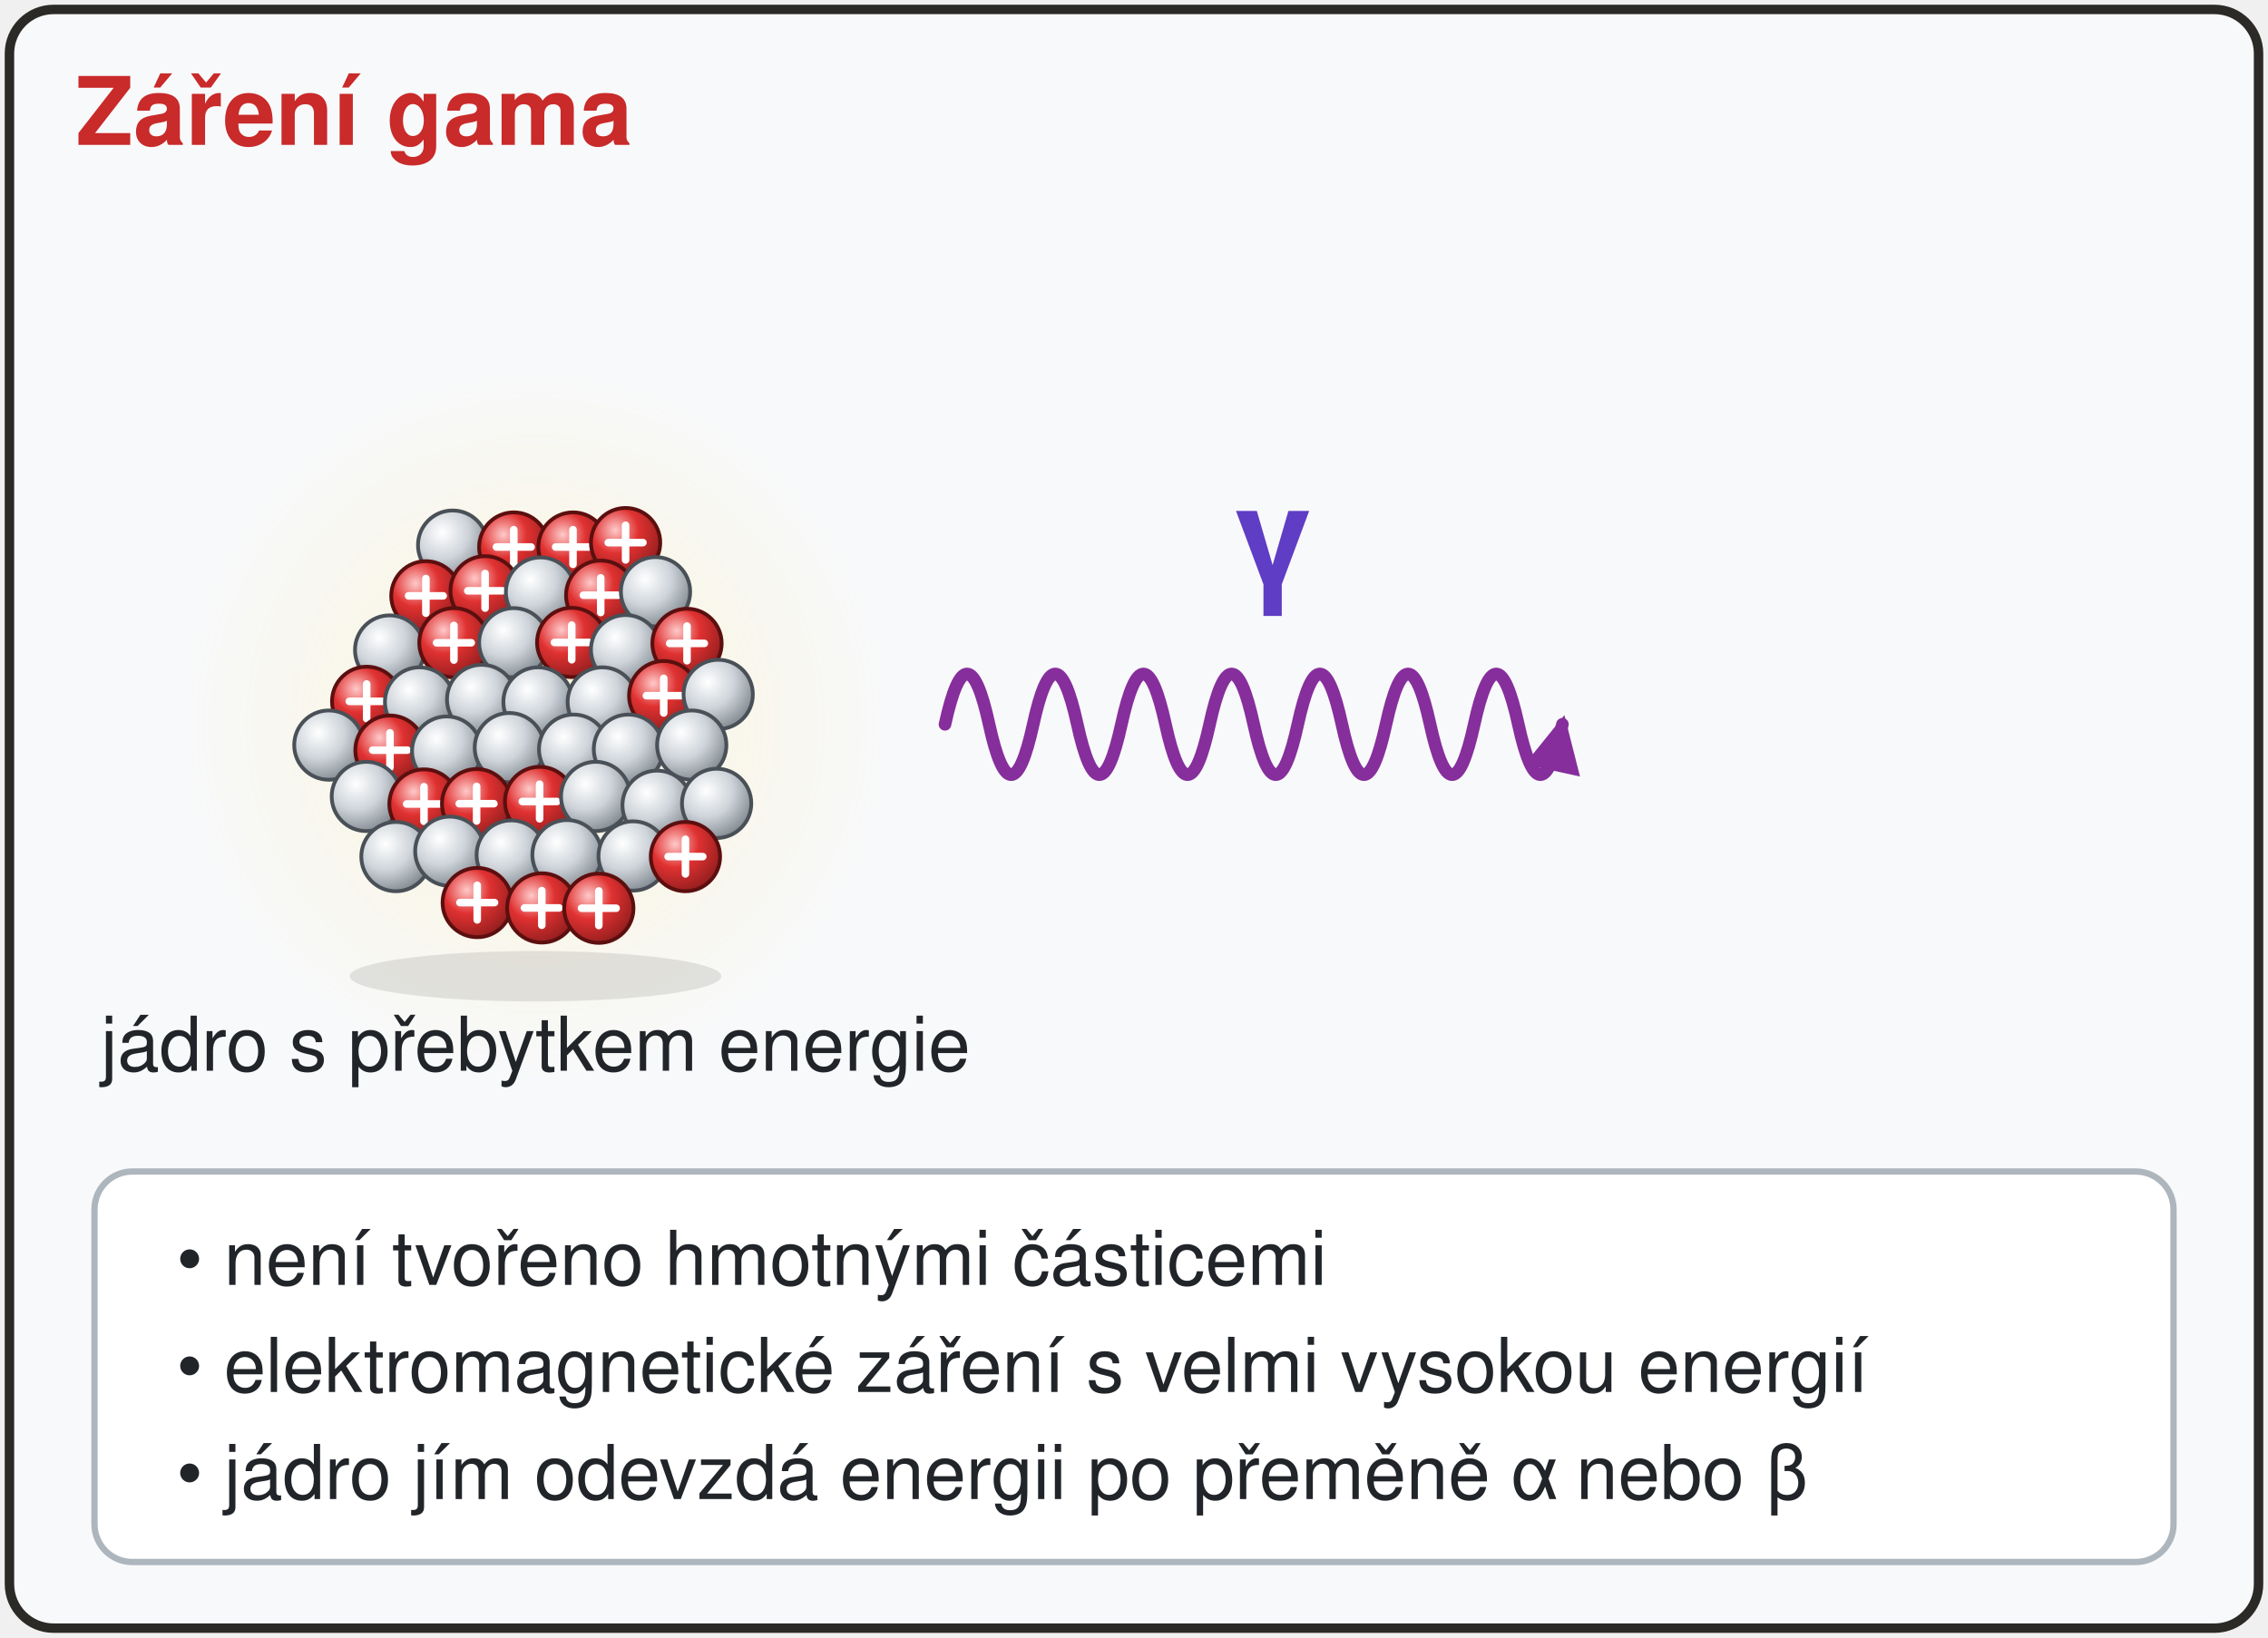
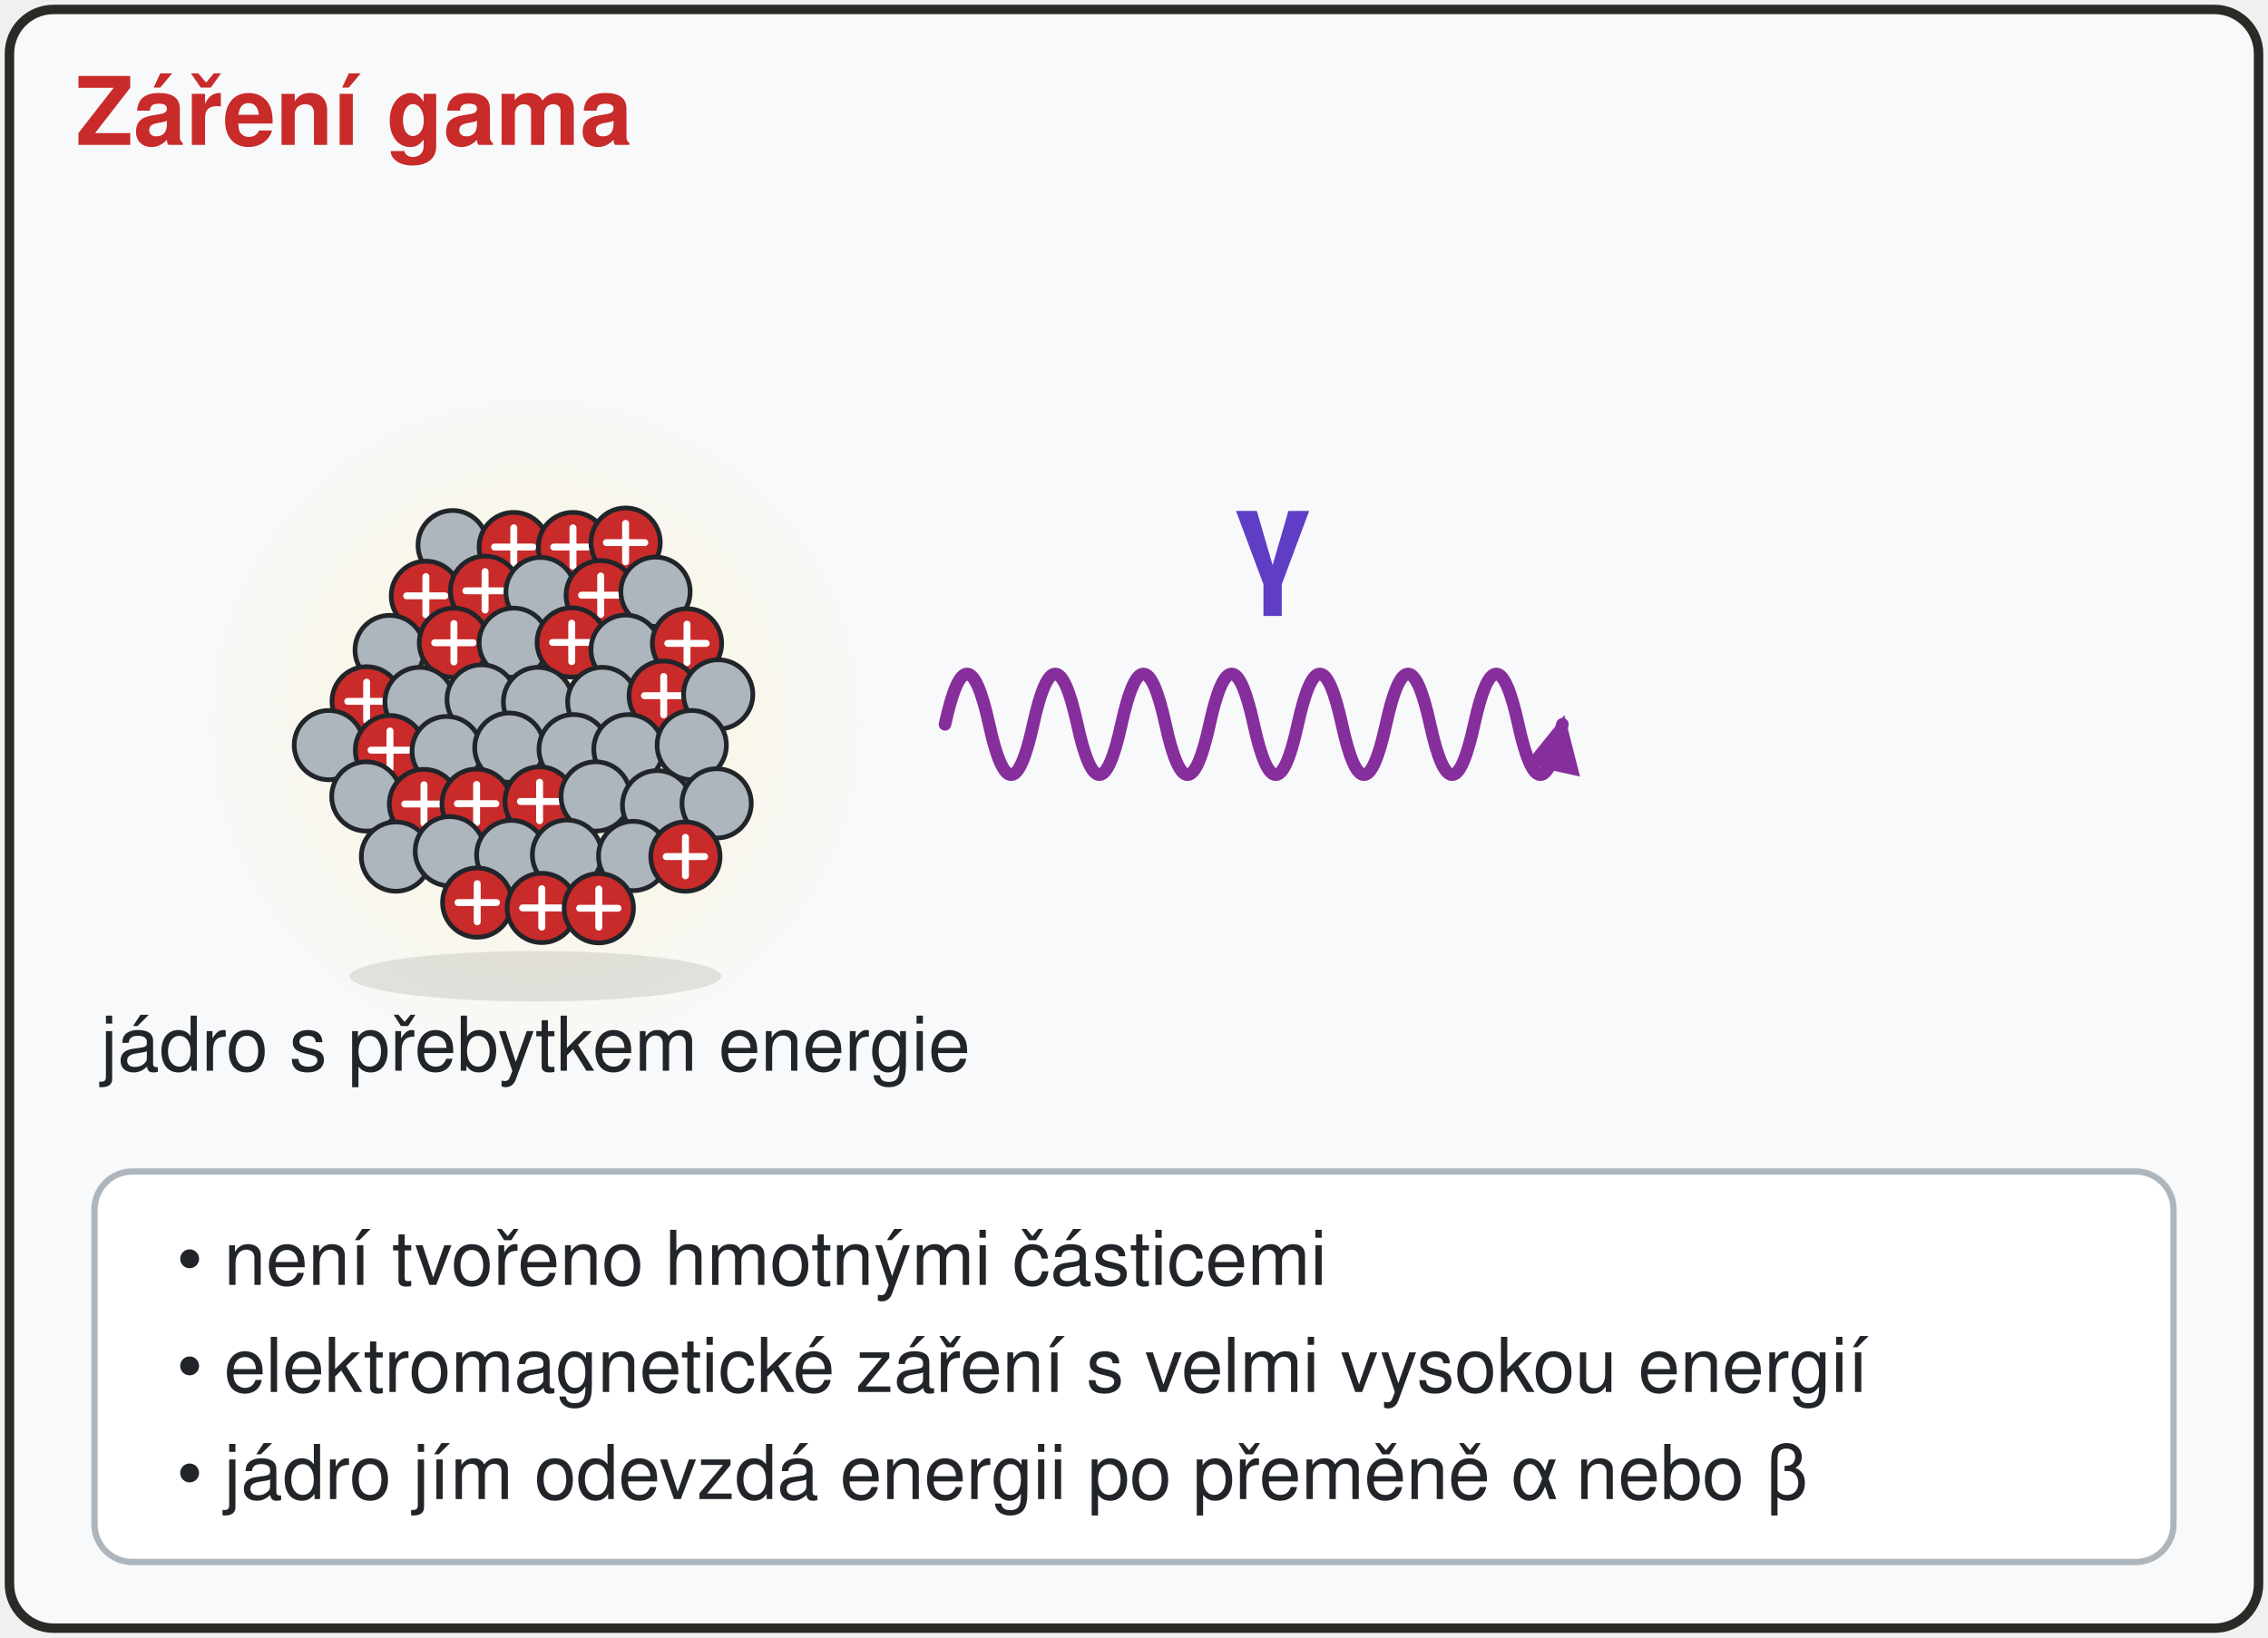
<svg xmlns="http://www.w3.org/2000/svg" viewBox="0 0 720 520" font-family="'Segoe UI', Helvetica, Arial, sans-serif" role="img" aria-label="Záření gama: jádro, které má po přeměně alfa nebo beta přebytek energie, vyzáří vlnu záření gama. Záření gama není tvořeno hmotnými částicemi, je to elektromagnetické záření s velmi vysokou energií. Animace: z jádra opakovaně odlétá vlnový balíček gama.">
  <style>.ga{animation:ga 4s linear infinite}@keyframes ga{0%{transform:translateX(-170px);opacity:0}10%{opacity:1}80%{opacity:1}100%{transform:translateX(200px);opacity:0}}.zr{animation:zr 4s ease-out infinite}@keyframes zr{0%{opacity:1}30%,100%{opacity:0.25}}@media (prefers-reduced-motion: reduce){*{animation:none!important}}</style>
  <defs>
-     <radialGradient id="gP" cx="0.35" cy="0.32" r="0.75">
-       <stop offset="0" stop-color="#ffc9c9" />
-       <stop offset="0.45" stop-color="#e03131" />
-       <stop offset="1" stop-color="#8f1d1d" />
-     </radialGradient>
-     <radialGradient id="gN" cx="0.35" cy="0.32" r="0.75">
-       <stop offset="0" stop-color="#ffffff" />
-       <stop offset="0.5" stop-color="#ced4da" />
-       <stop offset="1" stop-color="#7d858c" />
-     </radialGradient>
-     <radialGradient id="gE" cx="0.35" cy="0.32" r="0.75">
-       <stop offset="0" stop-color="#a5d8ff" />
-       <stop offset="0.5" stop-color="#1971c2" />
-       <stop offset="1" stop-color="#0b3d6b" />
-     </radialGradient>
    <radialGradient id="gO" cx="0.35" cy="0.32" r="0.75">
      <stop offset="0" stop-color="#fff3bf" />
      <stop offset="0.5" stop-color="#fab005" />
      <stop offset="1" stop-color="#d9480f" />
    </radialGradient>
    <radialGradient id="zar" cx="0.5" cy="0.5" r="0.5">
      <stop offset="0" stop-color="#ffe066" stop-opacity="0.9" />
      <stop offset="1" stop-color="#ffe066" stop-opacity="0" />
    </radialGradient>
    <linearGradient id="kov" x1="0" y1="0" x2="1" y2="0">
      <stop offset="0" stop-color="#868e96" />
      <stop offset="0.45" stop-color="#f1f3f5" />
      <stop offset="1" stop-color="#adb5bd" />
    </linearGradient>
    <linearGradient id="kuze" x1="0" y1="0" x2="1" y2="0">
      <stop offset="0" stop-color="#f4b48a" />
      <stop offset="0.5" stop-color="#ffd8b8" />
      <stop offset="1" stop-color="#e8996b" />
    </linearGradient>
    <linearGradient id="kamen" x1="0" y1="0" x2="1" y2="1">
      <stop offset="0" stop-color="#8a7866" />
      <stop offset="1" stop-color="#3b3128" />
    </linearGradient>
    <linearGradient id="oblek" x1="0" y1="0" x2="1" y2="0">
      <stop offset="0" stop-color="#e67700" />
      <stop offset="0.4" stop-color="#fcc419" />
      <stop offset="1" stop-color="#d9480f" />
    </linearGradient>
    <linearGradient id="drevo" x1="0" y1="0" x2="0" y2="1">
      <stop offset="0" stop-color="#c8925f" />
      <stop offset="1" stop-color="#8b5a2b" />
    </linearGradient>
    <filter id="rozm" x="-30%" y="-30%" width="160%" height="160%">
      <feGaussianBlur stdDeviation="6" />
    </filter>
    <marker id="s-tm" markerUnits="userSpaceOnUse" markerWidth="18" markerHeight="18" refX="15" refY="9" orient="auto">
      <path d="M0,0 L18,9 L0,18 z" fill="#212529" />
    </marker>
    <marker id="s-fi" markerUnits="userSpaceOnUse" markerWidth="18" markerHeight="18" refX="15" refY="9" orient="auto">
      <path d="M0,0 L18,9 L0,18 z" fill="#862e9c" />
    </marker>
    <marker id="s-se" markerUnits="userSpaceOnUse" markerWidth="16" markerHeight="16" refX="13" refY="8" orient="auto-start-reverse">
      <path d="M0,0 L16,8 L0,16 z" fill="#495057" />
    </marker>
  </defs>
  <rect x="3" y="3" width="714" height="514" rx="14" fill="#f8f9fa" stroke="#2b2a26" stroke-width="3" />
  <text x="24" y="46" font-size="30" font-weight="bold" fill="#c92a2a" text-anchor="start">Záření gama</text>
  <circle class="zr" cx="170" cy="230" r="112" fill="url(#zar)" opacity="0.25" />
  <ellipse cx="170" cy="310" rx="59" ry="8" fill="#000" opacity="0.10" />
-   <circle cx="143.7" cy="173.1" r="11" fill="url(#gN)" stroke="#495057" stroke-width="1.2" />
-   <circle cx="163.1" cy="173.7" r="11" fill="url(#gP)" stroke="#5c0f0f" stroke-width="1.2" />
-   <path d="M157.6 173.7H168.6M163.1 168.2V179.2" stroke="#fff" stroke-width="2.4" stroke-linecap="round" />
-   <circle cx="181.9" cy="173.7" r="11" fill="url(#gP)" stroke="#5c0f0f" stroke-width="1.2" />
-   <path d="M176.4 173.7H187.4M181.9 168.2V179.2" stroke="#fff" stroke-width="2.4" stroke-linecap="round" />
-   <circle cx="135.2" cy="189.2" r="11" fill="url(#gP)" stroke="#5c0f0f" stroke-width="1.2" />
-   <path d="M129.7 189.2H140.7M135.2 183.7V194.7" stroke="#fff" stroke-width="2.4" stroke-linecap="round" />
-   <circle cx="198.6" cy="172.3" r="11" fill="url(#gP)" stroke="#5c0f0f" stroke-width="1.2" />
-   <path d="M193.1 172.3H204.1M198.6 166.8V177.8" stroke="#fff" stroke-width="2.4" stroke-linecap="round" />
-   <circle cx="154.0" cy="187.6" r="11" fill="url(#gP)" stroke="#5c0f0f" stroke-width="1.2" />
-   <path d="M148.5 187.6H159.5M154.0 182.1V193.1" stroke="#fff" stroke-width="2.4" stroke-linecap="round" />
-   <circle cx="171.6" cy="188.0" r="11" fill="url(#gN)" stroke="#495057" stroke-width="1.2" />
-   <circle cx="123.7" cy="206.4" r="11" fill="url(#gN)" stroke="#495057" stroke-width="1.2" />
-   <circle cx="190.7" cy="189.0" r="11" fill="url(#gP)" stroke="#5c0f0f" stroke-width="1.2" />
-   <path d="M185.2 189.0H196.2M190.7 183.5V194.5" stroke="#fff" stroke-width="2.4" stroke-linecap="round" />
-   <circle cx="144.1" cy="204.1" r="11" fill="url(#gP)" stroke="#5c0f0f" stroke-width="1.2" />
-   <path d="M138.6 204.1H149.6M144.1 198.6V209.6" stroke="#fff" stroke-width="2.4" stroke-linecap="round" />
-   <circle cx="208.1" cy="187.9" r="11" fill="url(#gN)" stroke="#495057" stroke-width="1.2" />
-   <circle cx="163.1" cy="204.1" r="11" fill="url(#gN)" stroke="#495057" stroke-width="1.2" />
-   <circle cx="116.4" cy="222.7" r="11" fill="url(#gP)" stroke="#5c0f0f" stroke-width="1.2" />
-   <path d="M110.9 222.7H121.9M116.4 217.2V228.2" stroke="#fff" stroke-width="2.4" stroke-linecap="round" />
-   <circle cx="181.5" cy="204.0" r="11" fill="url(#gP)" stroke="#5c0f0f" stroke-width="1.2" />
-   <path d="M176.0 204.0H187.0M181.5 198.5V209.5" stroke="#fff" stroke-width="2.4" stroke-linecap="round" />
-   <circle cx="133.2" cy="222.9" r="11" fill="url(#gN)" stroke="#495057" stroke-width="1.2" />
-   <circle cx="198.6" cy="206.3" r="11" fill="url(#gN)" stroke="#495057" stroke-width="1.2" />
-   <circle cx="152.9" cy="222.1" r="11" fill="url(#gN)" stroke="#495057" stroke-width="1.2" />
-   <circle cx="104.4" cy="236.6" r="11" fill="url(#gN)" stroke="#495057" stroke-width="1.2" />
-   <circle cx="218.1" cy="204.3" r="11" fill="url(#gP)" stroke="#5c0f0f" stroke-width="1.2" />
-   <path d="M212.6 204.3H223.6M218.1 198.8V209.8" stroke="#fff" stroke-width="2.4" stroke-linecap="round" />
-   <circle cx="170.8" cy="222.9" r="11" fill="url(#gN)" stroke="#495057" stroke-width="1.2" />
-   <circle cx="123.8" cy="238.2" r="11" fill="url(#gP)" stroke="#5c0f0f" stroke-width="1.2" />
-   <path d="M118.3 238.2H129.3M123.8 232.7V243.7" stroke="#fff" stroke-width="2.4" stroke-linecap="round" />
-   <circle cx="191.2" cy="222.9" r="11" fill="url(#gN)" stroke="#495057" stroke-width="1.2" />
-   <circle cx="141.8" cy="238.5" r="11" fill="url(#gN)" stroke="#495057" stroke-width="1.2" />
-   <circle cx="210.7" cy="220.9" r="11" fill="url(#gP)" stroke="#5c0f0f" stroke-width="1.2" />
-   <path d="M205.2 220.9H216.2M210.7 215.4V226.4" stroke="#fff" stroke-width="2.4" stroke-linecap="round" />
-   <circle cx="161.7" cy="237.4" r="11" fill="url(#gN)" stroke="#495057" stroke-width="1.2" />
-   <circle cx="116.3" cy="252.9" r="11" fill="url(#gN)" stroke="#495057" stroke-width="1.2" />
-   <circle cx="228.0" cy="220.5" r="11" fill="url(#gN)" stroke="#495057" stroke-width="1.2" />
-   <circle cx="182.1" cy="237.9" r="11" fill="url(#gN)" stroke="#495057" stroke-width="1.2" />
-   <circle cx="134.6" cy="255.3" r="11" fill="url(#gP)" stroke="#5c0f0f" stroke-width="1.2" />
-   <path d="M129.1 255.3H140.1M134.6 249.8V260.8" stroke="#fff" stroke-width="2.4" stroke-linecap="round" />
-   <circle cx="199.5" cy="237.9" r="11" fill="url(#gN)" stroke="#495057" stroke-width="1.2" />
-   <circle cx="151.3" cy="255.2" r="11" fill="url(#gP)" stroke="#5c0f0f" stroke-width="1.2" />
-   <path d="M145.8 255.2H156.8M151.3 249.7V260.7" stroke="#fff" stroke-width="2.4" stroke-linecap="round" />
-   <circle cx="219.6" cy="236.6" r="11" fill="url(#gN)" stroke="#495057" stroke-width="1.2" />
-   <circle cx="171.3" cy="254.5" r="11" fill="url(#gP)" stroke="#5c0f0f" stroke-width="1.2" />
-   <path d="M165.8 254.5H176.8M171.3 249.0V260.0" stroke="#fff" stroke-width="2.4" stroke-linecap="round" />
-   <circle cx="189.1" cy="252.9" r="11" fill="url(#gN)" stroke="#495057" stroke-width="1.2" />
-   <circle cx="125.7" cy="272.0" r="11" fill="url(#gN)" stroke="#495057" stroke-width="1.2" />
-   <circle cx="142.8" cy="270.3" r="11" fill="url(#gN)" stroke="#495057" stroke-width="1.2" />
-   <circle cx="208.6" cy="255.7" r="11" fill="url(#gN)" stroke="#495057" stroke-width="1.2" />
-   <circle cx="162.3" cy="271.5" r="11" fill="url(#gN)" stroke="#495057" stroke-width="1.2" />
-   <circle cx="227.5" cy="255.1" r="11" fill="url(#gN)" stroke="#495057" stroke-width="1.2" />
-   <circle cx="180.0" cy="271.4" r="11" fill="url(#gN)" stroke="#495057" stroke-width="1.2" />
-   <circle cx="201.0" cy="271.8" r="11" fill="url(#gN)" stroke="#495057" stroke-width="1.2" />
-   <circle cx="151.5" cy="286.6" r="11" fill="url(#gP)" stroke="#5c0f0f" stroke-width="1.2" />
-   <path d="M146.0 286.6H157.0M151.5 281.1V292.1" stroke="#fff" stroke-width="2.4" stroke-linecap="round" />
-   <circle cx="217.6" cy="272.0" r="11" fill="url(#gP)" stroke="#5c0f0f" stroke-width="1.2" />
-   <path d="M212.1 272.0H223.1M217.6 266.5V277.5" stroke="#fff" stroke-width="2.4" stroke-linecap="round" />
-   <circle cx="172.0" cy="288.3" r="11" fill="url(#gP)" stroke="#5c0f0f" stroke-width="1.2" />
-   <path d="M166.5 288.3H177.5M172.0 282.8V293.8" stroke="#fff" stroke-width="2.4" stroke-linecap="round" />
-   <circle cx="190.1" cy="288.4" r="11" fill="url(#gP)" stroke="#5c0f0f" stroke-width="1.2" />
-   <path d="M184.6 288.4H195.6M190.1 282.9V293.9" stroke="#fff" stroke-width="2.4" stroke-linecap="round" />
+   <circle cx="143.7" cy="173.1" r="11" fill="#adb5bd" stroke="#212529" stroke-width="1.5" />
+   <circle cx="163.1" cy="173.7" r="11" fill="#c92a2a" stroke="#212529" stroke-width="1.5" />
+   <path d="M157 173.7H169.2M163.1 167.6V179.8" stroke="#fff" stroke-width="2.2" stroke-linecap="round" />
+   <circle cx="181.9" cy="173.7" r="11" fill="#c92a2a" stroke="#212529" stroke-width="1.5" />
+   <path d="M175.8 173.7H188M181.9 167.6V179.8" stroke="#fff" stroke-width="2.2" stroke-linecap="round" />
+   <circle cx="135.2" cy="189.2" r="11" fill="#c92a2a" stroke="#212529" stroke-width="1.5" />
+   <path d="M129.1 189.2H141.2M135.2 183.1V195.2" stroke="#fff" stroke-width="2.2" stroke-linecap="round" />
+   <circle cx="198.6" cy="172.3" r="11" fill="#c92a2a" stroke="#212529" stroke-width="1.5" />
+   <path d="M192.5 172.3H204.7M198.6 166.2V178.4" stroke="#fff" stroke-width="2.2" stroke-linecap="round" />
+   <circle cx="154" cy="187.6" r="11" fill="#c92a2a" stroke="#212529" stroke-width="1.5" />
+   <path d="M147.9 187.6H160.1M154 181.5V193.7" stroke="#fff" stroke-width="2.2" stroke-linecap="round" />
+   <circle cx="171.6" cy="188" r="11" fill="#adb5bd" stroke="#212529" stroke-width="1.5" />
+   <circle cx="123.7" cy="206.4" r="11" fill="#adb5bd" stroke="#212529" stroke-width="1.5" />
+   <circle cx="190.7" cy="189" r="11" fill="#c92a2a" stroke="#212529" stroke-width="1.5" />
+   <path d="M184.6 189H196.8M190.7 182.9V195.1" stroke="#fff" stroke-width="2.2" stroke-linecap="round" />
+   <circle cx="144.1" cy="204.1" r="11" fill="#c92a2a" stroke="#212529" stroke-width="1.5" />
+   <path d="M138 204.1H150.2M144.1 198V210.2" stroke="#fff" stroke-width="2.2" stroke-linecap="round" />
+   <circle cx="208.1" cy="187.9" r="11" fill="#adb5bd" stroke="#212529" stroke-width="1.5" />
+   <circle cx="163.1" cy="204.1" r="11" fill="#adb5bd" stroke="#212529" stroke-width="1.5" />
+   <circle cx="116.4" cy="222.7" r="11" fill="#c92a2a" stroke="#212529" stroke-width="1.5" />
+   <path d="M110.4 222.7H122.5M116.4 216.6V228.8" stroke="#fff" stroke-width="2.2" stroke-linecap="round" />
+   <circle cx="181.5" cy="204" r="11" fill="#c92a2a" stroke="#212529" stroke-width="1.5" />
+   <path d="M175.4 204H187.6M181.5 197.9V210.1" stroke="#fff" stroke-width="2.2" stroke-linecap="round" />
+   <circle cx="133.2" cy="222.9" r="11" fill="#adb5bd" stroke="#212529" stroke-width="1.5" />
+   <circle cx="198.6" cy="206.3" r="11" fill="#adb5bd" stroke="#212529" stroke-width="1.5" />
+   <circle cx="152.9" cy="222.1" r="11" fill="#adb5bd" stroke="#212529" stroke-width="1.5" />
+   <circle cx="104.4" cy="236.6" r="11" fill="#adb5bd" stroke="#212529" stroke-width="1.5" />
+   <circle cx="218.1" cy="204.3" r="11" fill="#c92a2a" stroke="#212529" stroke-width="1.5" />
+   <path d="M212 204.3H224.2M218.1 198.2V210.4" stroke="#fff" stroke-width="2.2" stroke-linecap="round" />
+   <circle cx="170.8" cy="222.9" r="11" fill="#adb5bd" stroke="#212529" stroke-width="1.5" />
+   <circle cx="123.8" cy="238.2" r="11" fill="#c92a2a" stroke="#212529" stroke-width="1.5" />
+   <path d="M117.8 238.2H129.8M123.8 232.1V244.2" stroke="#fff" stroke-width="2.2" stroke-linecap="round" />
+   <circle cx="191.2" cy="222.9" r="11" fill="#adb5bd" stroke="#212529" stroke-width="1.5" />
+   <circle cx="141.8" cy="238.5" r="11" fill="#adb5bd" stroke="#212529" stroke-width="1.5" />
+   <circle cx="210.7" cy="220.9" r="11" fill="#c92a2a" stroke="#212529" stroke-width="1.5" />
+   <path d="M204.6 220.9H216.8M210.7 214.8V227" stroke="#fff" stroke-width="2.2" stroke-linecap="round" />
+   <circle cx="161.7" cy="237.4" r="11" fill="#adb5bd" stroke="#212529" stroke-width="1.5" />
+   <circle cx="116.3" cy="252.9" r="11" fill="#adb5bd" stroke="#212529" stroke-width="1.5" />
+   <circle cx="228" cy="220.5" r="11" fill="#adb5bd" stroke="#212529" stroke-width="1.5" />
+   <circle cx="182.1" cy="237.9" r="11" fill="#adb5bd" stroke="#212529" stroke-width="1.5" />
+   <circle cx="134.6" cy="255.3" r="11" fill="#c92a2a" stroke="#212529" stroke-width="1.5" />
+   <path d="M128.5 255.3H140.7M134.6 249.2V261.4" stroke="#fff" stroke-width="2.2" stroke-linecap="round" />
+   <circle cx="199.5" cy="237.9" r="11" fill="#adb5bd" stroke="#212529" stroke-width="1.5" />
+   <circle cx="151.3" cy="255.2" r="11" fill="#c92a2a" stroke="#212529" stroke-width="1.5" />
+   <path d="M145.2 255.2H157.4M151.3 249.1V261.2" stroke="#fff" stroke-width="2.2" stroke-linecap="round" />
+   <circle cx="219.6" cy="236.6" r="11" fill="#adb5bd" stroke="#212529" stroke-width="1.5" />
+   <circle cx="171.3" cy="254.5" r="11" fill="#c92a2a" stroke="#212529" stroke-width="1.5" />
+   <path d="M165.2 254.5H177.4M171.3 248.4V260.6" stroke="#fff" stroke-width="2.2" stroke-linecap="round" />
+   <circle cx="189.1" cy="252.9" r="11" fill="#adb5bd" stroke="#212529" stroke-width="1.5" />
+   <circle cx="125.7" cy="272" r="11" fill="#adb5bd" stroke="#212529" stroke-width="1.5" />
+   <circle cx="142.8" cy="270.3" r="11" fill="#adb5bd" stroke="#212529" stroke-width="1.5" />
+   <circle cx="208.6" cy="255.7" r="11" fill="#adb5bd" stroke="#212529" stroke-width="1.5" />
+   <circle cx="162.3" cy="271.5" r="11" fill="#adb5bd" stroke="#212529" stroke-width="1.5" />
+   <circle cx="227.5" cy="255.1" r="11" fill="#adb5bd" stroke="#212529" stroke-width="1.5" />
+   <circle cx="180" cy="271.4" r="11" fill="#adb5bd" stroke="#212529" stroke-width="1.5" />
+   <circle cx="201" cy="271.8" r="11" fill="#adb5bd" stroke="#212529" stroke-width="1.5" />
+   <circle cx="151.5" cy="286.6" r="11" fill="#c92a2a" stroke="#212529" stroke-width="1.5" />
+   <path d="M145.4 286.6H157.6M151.5 280.6V292.7" stroke="#fff" stroke-width="2.2" stroke-linecap="round" />
+   <circle cx="217.6" cy="272" r="11" fill="#c92a2a" stroke="#212529" stroke-width="1.5" />
+   <path d="M211.5 272H223.7M217.6 265.9V278.1" stroke="#fff" stroke-width="2.2" stroke-linecap="round" />
+   <circle cx="172" cy="288.3" r="11" fill="#c92a2a" stroke="#212529" stroke-width="1.5" />
+   <path d="M165.9 288.3H178.1M172 282.2V294.4" stroke="#fff" stroke-width="2.2" stroke-linecap="round" />
+   <circle cx="190.1" cy="288.4" r="11" fill="#c92a2a" stroke="#212529" stroke-width="1.5" />
+   <path d="M184 288.4H196.2M190.1 282.3V294.4" stroke="#fff" stroke-width="2.2" stroke-linecap="round" />
  <text x="170" y="340" font-size="24" font-weight="normal" fill="#212529" text-anchor="middle">jádro s přebytkem energie</text>
  <g class="ga">
    <path d="M300.0 230.0 Q307.0 198.0 314.0 230.0 Q321.0 262.0 328.0 230.0 Q335.0 198.0 342.0 230.0 Q349.0 262.0 356.0 230.0 Q363.0 198.0 370.0 230.0 Q377.0 262.0 384.0 230.0 Q391.0 198.0 398.0 230.0 Q405.0 262.0 412.0 230.0 Q419.0 198.0 426.0 230.0 Q433.0 262.0 440.0 230.0 Q447.0 198.0 454.0 230.0 Q461.0 262.0 468.0 230.0 Q475.0 198.0 482.0 230.0 Q489.0 262.0 496.0 230.0" fill="none" stroke="#862e9c" stroke-width="4" stroke-linecap="round" marker-end="url(#s-fi)" />
  </g>
  <text x="404" y="186" font-size="44" font-weight="bold" fill="#5f3dc4" text-anchor="middle">γ</text>
  <rect x="30" y="372" width="660" height="124" rx="12" fill="#ffffff" stroke="#adb5bd" stroke-width="2" />
  <text x="56" y="408" font-size="24" font-weight="normal" fill="#212529" text-anchor="start">• není tvořeno hmotnými částicemi</text>
  <text x="56" y="442" font-size="24" font-weight="normal" fill="#212529" text-anchor="start">• elektromagnetické záření s velmi vysokou energií</text>
  <text x="56" y="476" font-size="24" font-weight="normal" fill="#212529" text-anchor="start">• jádro jím odevzdá energii po přeměně α nebo β</text>
</svg>
